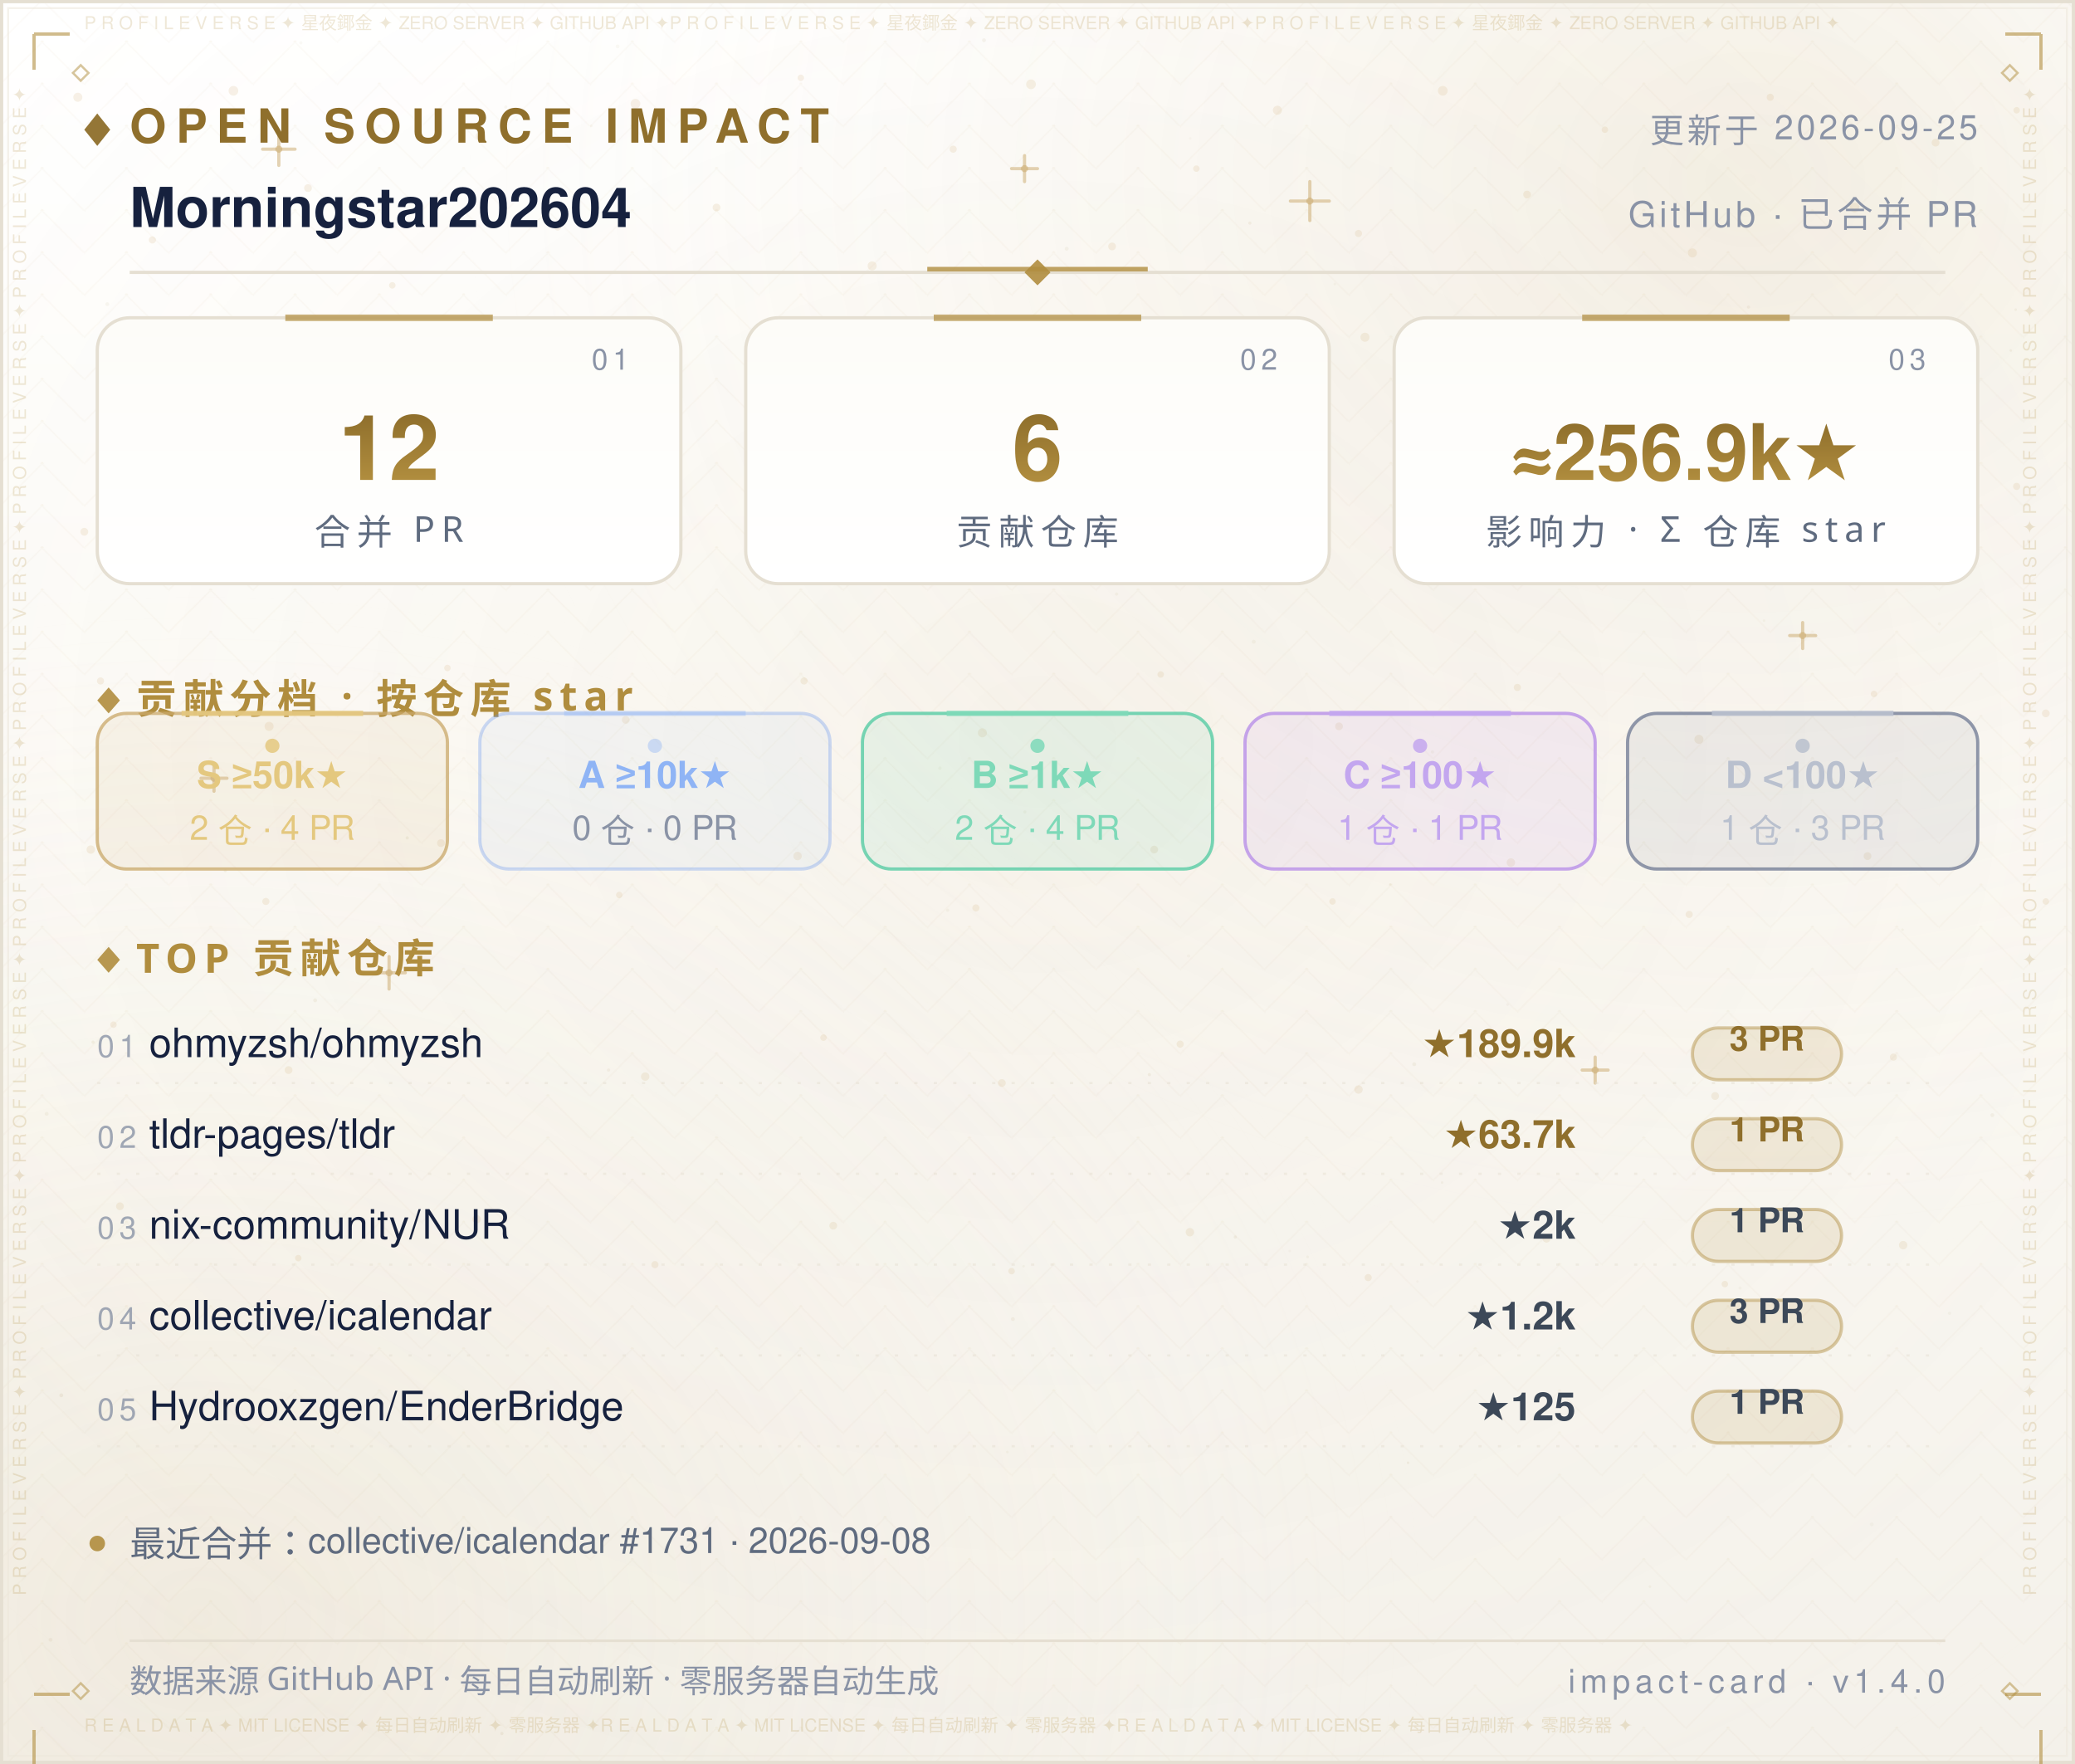
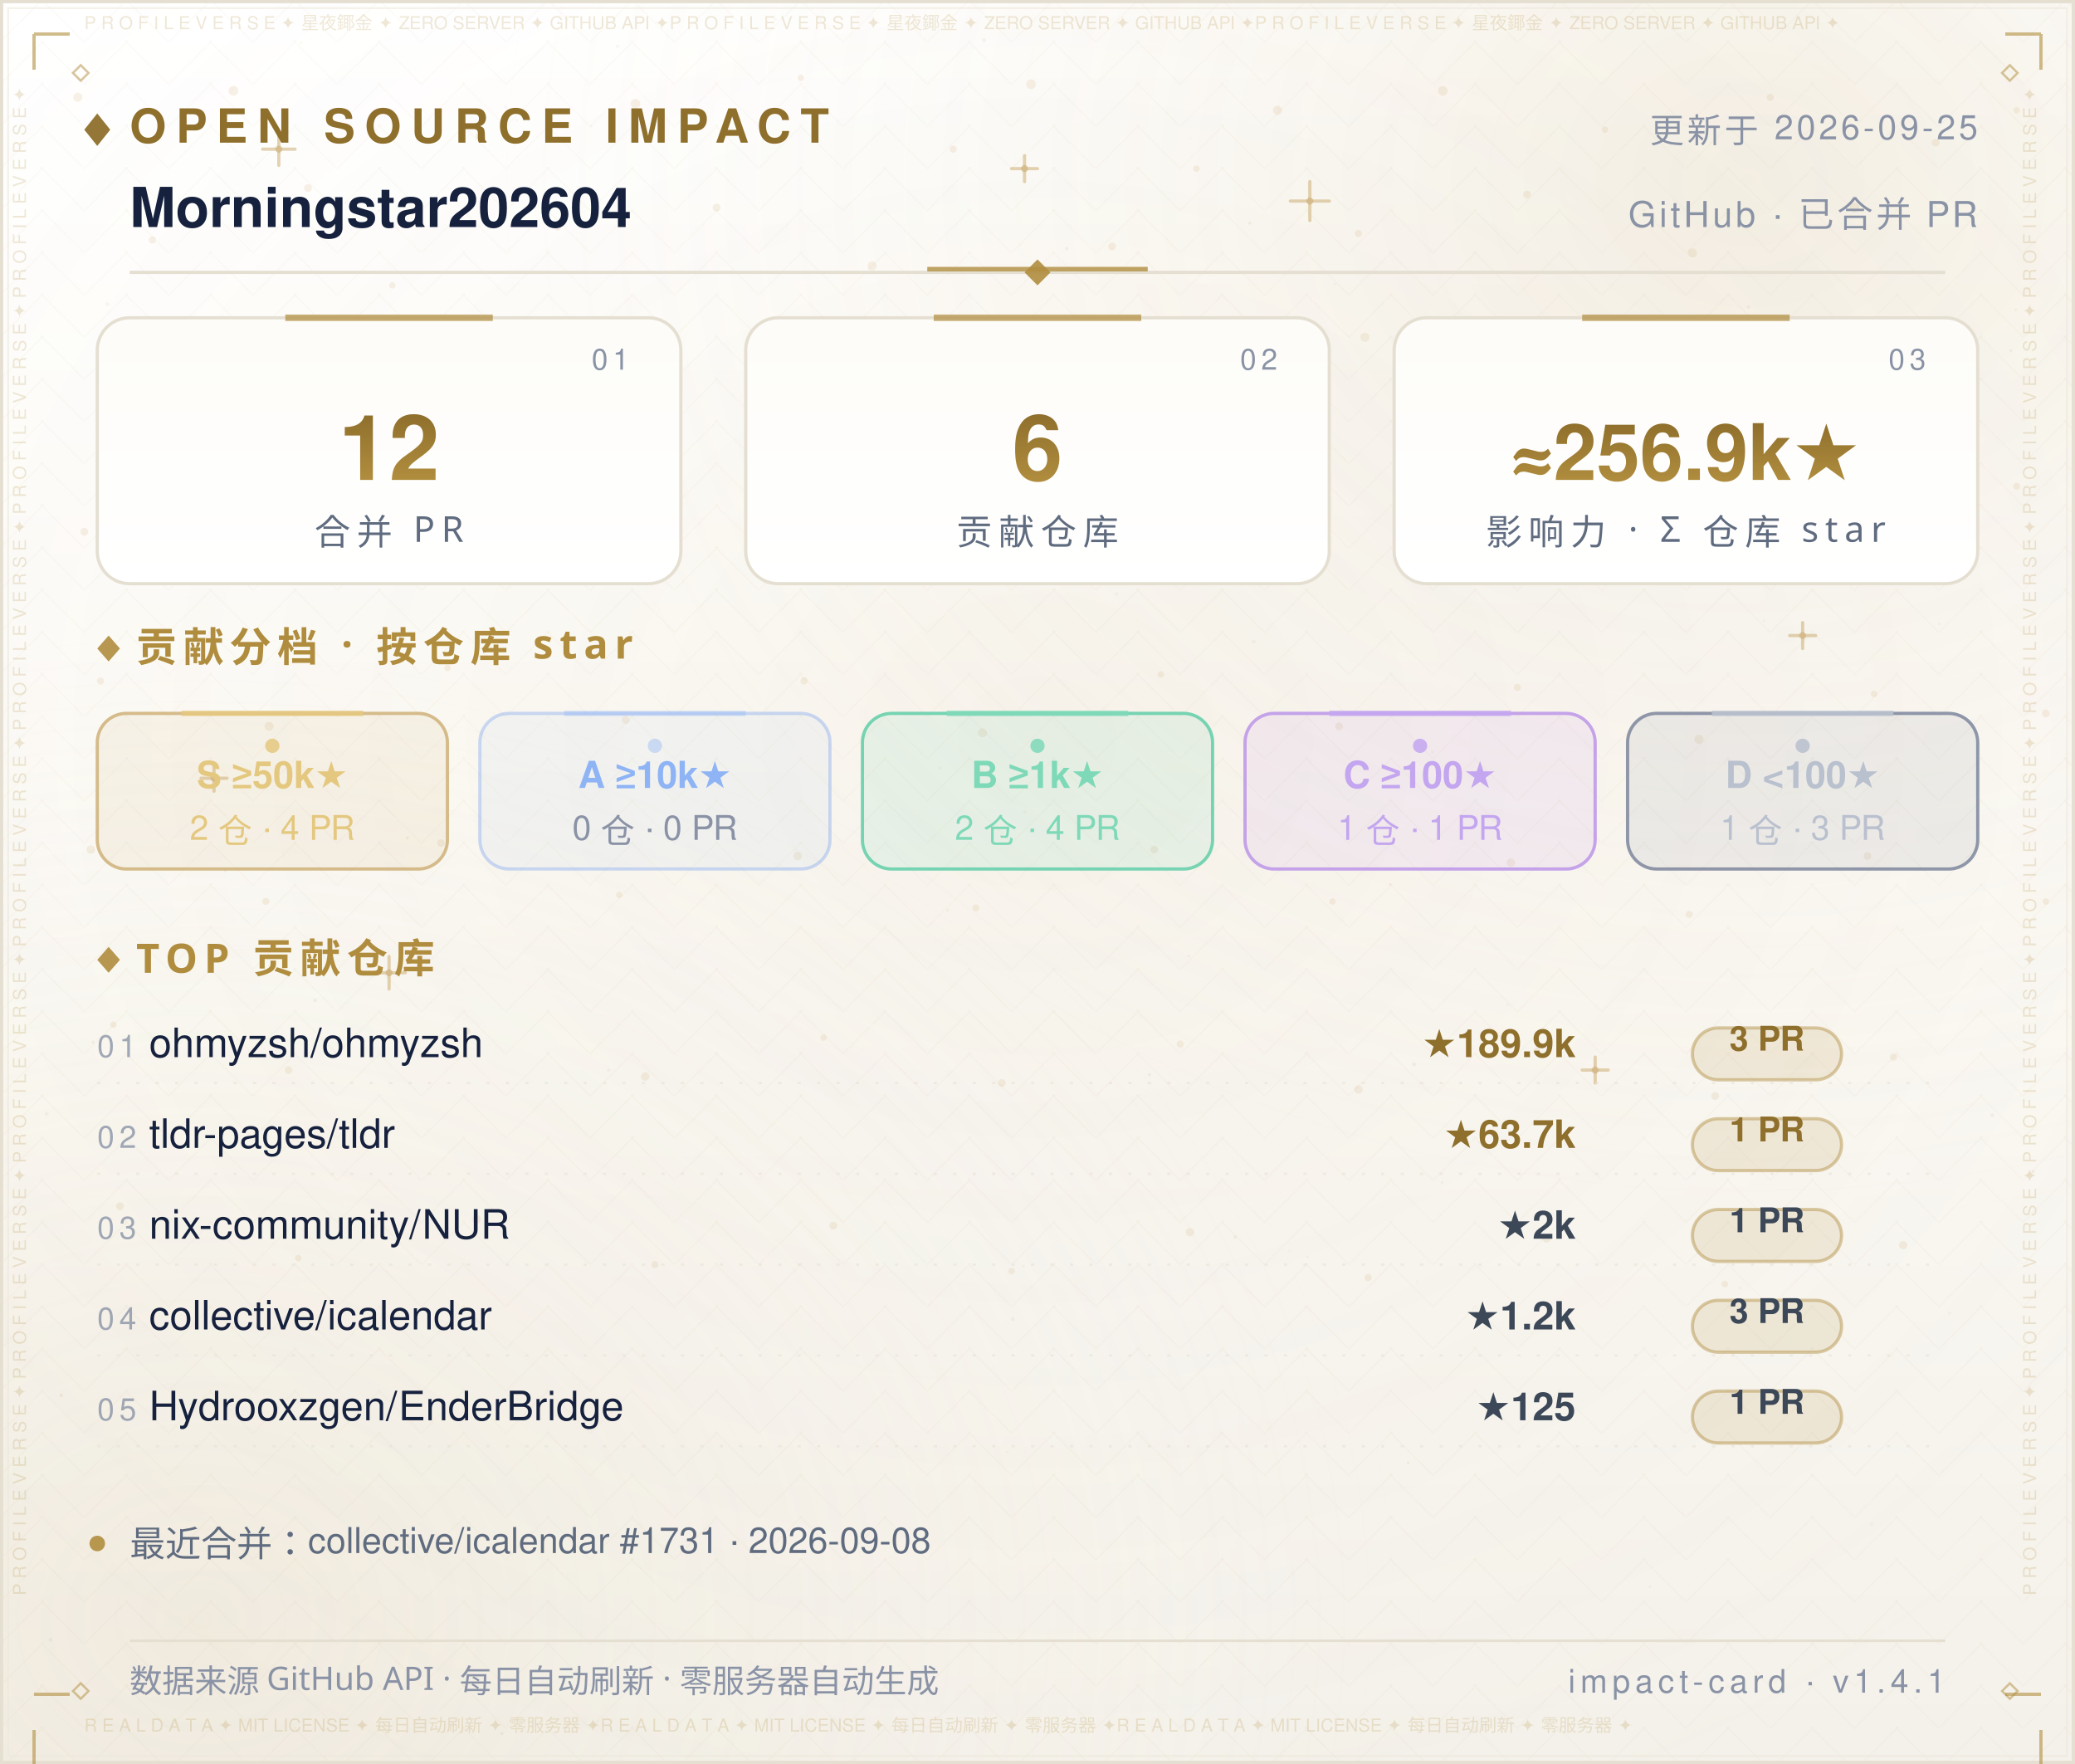
<svg xmlns="http://www.w3.org/2000/svg" width="640" height="544" viewBox="0 0 640 544" role="img" aria-label="Open Source Impact Card — Morningstar202604">
  <defs>
    <linearGradient id="bg" x1="0" y1="0" x2="0" y2="1">
      <stop offset="0" stop-color="#FFFFFF" />
      <stop offset="0.5" stop-color="#FBF9F4" />
      <stop offset="1" stop-color="#F4F1EA" />
    </linearGradient>
    <radialGradient id="nebG" cx="0.84" cy="0.10" r="0.62">
      <stop offset="0" stop-color="#B08D3E" stop-opacity="0.14" />
      <stop offset="1" stop-color="#FFFFFF" stop-opacity="0" />
    </radialGradient>
    <radialGradient id="nebB" cx="0.10" cy="0.92" r="0.60">
      <stop offset="0" stop-color="#DCCBA8" stop-opacity="0.2" />
      <stop offset="1" stop-color="#FFFFFF" stop-opacity="0" />
    </radialGradient>
    <radialGradient id="glow" cx="0.5" cy="0.42" r="0.72">
      <stop offset="0" stop-color="#B08D3E" stop-opacity="0.06" />
      <stop offset="1" stop-color="#FFFFFF" stop-opacity="0" />
    </radialGradient>
    <pattern id="fil1" width="26.0" height="13.0" patternUnits="userSpaceOnUse">
      <path d="M13.0 0 L26.0 13.0 L13.0 26.0 L0 13.0 Z" fill="none" stroke="#B08D3E" stroke-width="0.5" opacity="0.035" />
      <circle cx="13.0" cy="13.0" r="0.55" fill="#B08D3E" opacity="0.056" />
      <circle cx="0" cy="0" r="0.35" fill="#B08D3E" opacity="0.035" />
    </pattern>
  </defs>
  <rect width="640" height="544" fill="url(#bg)" />
  <rect width="640" height="544" fill="url(#nebG)" />
  <rect width="640" height="544" fill="url(#nebB)" />
  <rect width="640" height="544" fill="url(#glow)" />
  <rect width="640" height="544" fill="url(#fil1)" />
  <circle cx="24" cy="30" r="1.4" fill="#C9A86A" opacity="0.16" />
  <circle cx="47" cy="74" r="1.1" fill="#C9A86A" opacity="0.16" />
  <circle cx="72" cy="28" r="1.5" fill="#C9A86A" opacity="0.16" />
  <circle cx="95" cy="58" r="1.2" fill="#C9A86A" opacity="0.16" />
  <circle cx="121" cy="88" r="1" fill="#C9A86A" opacity="0.16" />
  <circle cx="148" cy="42" r="1.3" fill="#C9A86A" opacity="0.16" />
  <circle cx="172" cy="70" r="1.1" fill="#C9A86A" opacity="0.16" />
  <circle cx="196" cy="32" r="1.5" fill="#C9A86A" opacity="0.16" />
  <circle cx="221" cy="64" r="1.2" fill="#C9A86A" opacity="0.16" />
  <circle cx="247" cy="24" r="1" fill="#C9A86A" opacity="0.16" />
  <circle cx="269" cy="82" r="1.4" fill="#C9A86A" opacity="0.16" />
  <circle cx="294" cy="46" r="1.1" fill="#C9A86A" opacity="0.16" />
  <circle cx="318" cy="26" r="1.5" fill="#C9A86A" opacity="0.16" />
  <circle cx="343" cy="76" r="1.2" fill="#C9A86A" opacity="0.16" />
  <circle cx="369" cy="52" r="1" fill="#C9A86A" opacity="0.16" />
  <circle cx="394" cy="34" r="1.4" fill="#C9A86A" opacity="0.16" />
  <circle cx="419" cy="72" r="1.1" fill="#C9A86A" opacity="0.16" />
  <circle cx="445" cy="28" r="1.5" fill="#C9A86A" opacity="0.16" />
  <circle cx="471" cy="60" r="1.2" fill="#C9A86A" opacity="0.16" />
  <circle cx="495" cy="40" r="1" fill="#C9A86A" opacity="0.16" />
  <circle cx="522" cy="78" r="1.4" fill="#C9A86A" opacity="0.16" />
  <circle cx="546" cy="30" r="1.1" fill="#C9A86A" opacity="0.16" />
  <circle cx="572" cy="64" r="1.5" fill="#C9A86A" opacity="0.16" />
  <circle cx="597" cy="44" r="1.2" fill="#C9A86A" opacity="0.16" />
  <circle cx="622" cy="34" r="1" fill="#C9A86A" opacity="0.16" />
  <circle cx="34" cy="116" r="1" fill="#C9A86A" opacity="0.16" />
  <circle cx="88" cy="108" r="1.3" fill="#C9A86A" opacity="0.16" />
  <circle cx="141" cy="122" r="1.1" fill="#C9A86A" opacity="0.16" />
  <circle cx="197" cy="106" r="1.4" fill="#C9A86A" opacity="0.16" />
  <circle cx="252" cy="118" r="1" fill="#C9A86A" opacity="0.16" />
  <circle cx="307" cy="108" r="1.3" fill="#C9A86A" opacity="0.16" />
  <circle cx="364" cy="124" r="1.1" fill="#C9A86A" opacity="0.16" />
  <circle cx="421" cy="104" r="1.4" fill="#C9A86A" opacity="0.16" />
  <circle cx="478" cy="120" r="1" fill="#C9A86A" opacity="0.16" />
  <circle cx="536" cy="110" r="1.3" fill="#C9A86A" opacity="0.16" />
  <circle cx="596" cy="122" r="1.1" fill="#C9A86A" opacity="0.16" />
  <circle cx="26" cy="164" r="1.2" fill="#C9A86A" opacity="0.16" />
  <circle cx="79" cy="150" r="1" fill="#C9A86A" opacity="0.16" />
  <circle cx="131" cy="174" r="1.3" fill="#C9A86A" opacity="0.16" />
  <circle cx="186" cy="158" r="1.1" fill="#C9A86A" opacity="0.16" />
  <circle cx="240" cy="170" r="1.2" fill="#C9A86A" opacity="0.16" />
  <circle cx="296" cy="152" r="1" fill="#C9A86A" opacity="0.16" />
  <circle cx="351" cy="176" r="1.3" fill="#C9A86A" opacity="0.16" />
  <circle cx="406" cy="162" r="1.1" fill="#C9A86A" opacity="0.16" />
  <circle cx="462" cy="172" r="1.2" fill="#C9A86A" opacity="0.16" />
  <circle cx="518" cy="156" r="1" fill="#C9A86A" opacity="0.16" />
  <circle cx="574" cy="168" r="1.3" fill="#C9A86A" opacity="0.16" />
  <circle cx="622" cy="150" r="1.1" fill="#C9A86A" opacity="0.16" />
  <circle cx="31" cy="210" r="1.1" fill="#C9A86A" opacity="0.16" />
  <circle cx="83" cy="224" r="1.4" fill="#C9A86A" opacity="0.16" />
  <circle cx="138" cy="206" r="1" fill="#C9A86A" opacity="0.16" />
  <circle cx="193" cy="222" r="1.2" fill="#C9A86A" opacity="0.16" />
  <circle cx="248" cy="210" r="1.1" fill="#C9A86A" opacity="0.16" />
  <circle cx="303" cy="226" r="1.4" fill="#C9A86A" opacity="0.16" />
  <circle cx="358" cy="208" r="1" fill="#C9A86A" opacity="0.16" />
  <circle cx="413" cy="224" r="1.2" fill="#C9A86A" opacity="0.16" />
  <circle cx="468" cy="212" r="1.1" fill="#C9A86A" opacity="0.16" />
  <circle cx="524" cy="228" r="1.4" fill="#C9A86A" opacity="0.16" />
  <circle cx="578" cy="214" r="1" fill="#C9A86A" opacity="0.16" />
  <circle cx="631" cy="220" r="1.2" fill="#C9A86A" opacity="0.16" />
  <circle cx="28" cy="262" r="1.3" fill="#C9A86A" opacity="0.16" />
  <circle cx="82" cy="278" r="1.1" fill="#C9A86A" opacity="0.16" />
  <circle cx="136" cy="260" r="1.2" fill="#C9A86A" opacity="0.16" />
  <circle cx="191" cy="276" r="1" fill="#C9A86A" opacity="0.16" />
  <circle cx="246" cy="264" r="1.3" fill="#C9A86A" opacity="0.16" />
  <circle cx="301" cy="280" r="1.1" fill="#C9A86A" opacity="0.16" />
  <circle cx="356" cy="262" r="1.2" fill="#C9A86A" opacity="0.16" />
  <circle cx="411" cy="278" r="1" fill="#C9A86A" opacity="0.16" />
  <circle cx="466" cy="266" r="1.3" fill="#C9A86A" opacity="0.16" />
  <circle cx="521" cy="282" r="1.1" fill="#C9A86A" opacity="0.16" />
  <circle cx="576" cy="264" r="1.2" fill="#C9A86A" opacity="0.16" />
  <circle cx="631" cy="278" r="1" fill="#C9A86A" opacity="0.16" />
  <circle cx="35" cy="316" r="1" fill="#C9A86A" opacity="0.16" />
  <circle cx="89" cy="330" r="1.2" fill="#C9A86A" opacity="0.16" />
  <circle cx="144" cy="318" r="1.1" fill="#C9A86A" opacity="0.16" />
  <circle cx="199" cy="332" r="1.3" fill="#C9A86A" opacity="0.16" />
  <circle cx="254" cy="320" r="1" fill="#C9A86A" opacity="0.16" />
  <circle cx="309" cy="334" r="1.2" fill="#C9A86A" opacity="0.16" />
  <circle cx="364" cy="322" r="1.1" fill="#C9A86A" opacity="0.16" />
  <circle cx="419" cy="336" r="1.3" fill="#C9A86A" opacity="0.16" />
  <circle cx="474" cy="324" r="1" fill="#C9A86A" opacity="0.16" />
  <circle cx="529" cy="338" r="1.2" fill="#C9A86A" opacity="0.16" />
  <circle cx="584" cy="326" r="1.1" fill="#C9A86A" opacity="0.16" />
  <circle cx="37" cy="372" r="1.2" fill="#C9A86A" opacity="0.16" />
  <circle cx="92" cy="388" r="1" fill="#C9A86A" opacity="0.16" />
  <circle cx="147" cy="376" r="1.3" fill="#C9A86A" opacity="0.16" />
  <circle cx="202" cy="390" r="1.1" fill="#C9A86A" opacity="0.16" />
  <circle cx="257" cy="378" r="1.2" fill="#C9A86A" opacity="0.16" />
  <circle cx="312" cy="392" r="1" fill="#C9A86A" opacity="0.16" />
  <circle cx="367" cy="380" r="1.3" fill="#C9A86A" opacity="0.16" />
  <circle cx="422" cy="394" r="1.1" fill="#C9A86A" opacity="0.16" />
  <circle cx="477" cy="382" r="1.2" fill="#C9A86A" opacity="0.16" />
  <circle cx="532" cy="396" r="1" fill="#C9A86A" opacity="0.16" />
  <circle cx="587" cy="384" r="1.3" fill="#C9A86A" opacity="0.16" />
  <path d="M81.0 46.0 H91.0 M86.0 41.0 V51.0" stroke="#C9A86A" stroke-width="1" stroke-linecap="round" opacity="0.5" />
  <circle cx="86.0" cy="46.0" r="1.1" fill="#C9A86A" opacity="0.5" />
  <path d="M234.0 150.0 H242.0 M238.0 146.0 V154.0" stroke="#C9A86A" stroke-width="1" stroke-linecap="round" opacity="0.5" />
  <circle cx="238.0" cy="150.0" r="1.1" fill="#C9A86A" opacity="0.5" />
  <path d="M398.0 62.0 H410.0 M404.0 56.0 V68.0" stroke="#C9A86A" stroke-width="1" stroke-linecap="round" opacity="0.5" />
  <circle cx="404.0" cy="62.0" r="1.1" fill="#C9A86A" opacity="0.5" />
  <path d="M552.0 196.0 H560.0 M556.0 192.0 V200.0" stroke="#C9A86A" stroke-width="1" stroke-linecap="round" opacity="0.5" />
  <circle cx="556.0" cy="196.0" r="1.1" fill="#C9A86A" opacity="0.5" />
  <path d="M115.0 300.0 H125.0 M120.0 295.0 V305.0" stroke="#C9A86A" stroke-width="1" stroke-linecap="round" opacity="0.5" />
  <circle cx="120.0" cy="300.0" r="1.1" fill="#C9A86A" opacity="0.5" />
  <path d="M488.0 330.0 H496.0 M492.0 326.0 V334.0" stroke="#C9A86A" stroke-width="1" stroke-linecap="round" opacity="0.5" />
  <circle cx="492.0" cy="330.0" r="1.1" fill="#C9A86A" opacity="0.5" />
  <path d="M312.0 52.0 H320.0 M316.0 48.0 V56.0" stroke="#C9A86A" stroke-width="1" stroke-linecap="round" opacity="0.5" />
  <circle cx="316.0" cy="52.0" r="1.1" fill="#C9A86A" opacity="0.5" />
  <path d="M62.0 240.0 H70.0 M66.0 236.0 V244.0" stroke="#C9A86A" stroke-width="1" stroke-linecap="round" opacity="0.5" />
  <circle cx="66.0" cy="240.0" r="1.1" fill="#C9A86A" opacity="0.5" />
  <circle cx="15.6" cy="505.7" r="0.6" fill="#8F6F2C" opacity="0.067" />
  <circle cx="97.2" cy="308.5" r="0.6" fill="#8F6F2C" opacity="0.076" />
  <circle cx="538.1" cy="154.0" r="0.6" fill="#8F6F2C" opacity="0.057" />
  <circle cx="344.4" cy="183.2" r="0.5" fill="#8F6F2C" opacity="0.057" />
  <circle cx="159.4" cy="37.0" r="0.4" fill="#8F6F2C" opacity="0.048" />
  <circle cx="28.7" cy="321.4" r="0.5" fill="#8F6F2C" opacity="0.080" />
  <circle cx="209.8" cy="141.7" r="0.4" fill="#8F6F2C" opacity="0.060" />
  <circle cx="316.1" cy="250.4" r="0.5" fill="#8F6F2C" opacity="0.057" />
  <circle cx="590.8" cy="523.6" r="0.5" fill="#8F6F2C" opacity="0.037" />
  <circle cx="539.3" cy="94.7" r="0.5" fill="#8F6F2C" opacity="0.068" />
  <circle cx="385.5" cy="68.8" r="0.5" fill="#8F6F2C" opacity="0.076" />
  <circle cx="292.3" cy="280.7" r="0.5" fill="#8F6F2C" opacity="0.060" />
  <circle cx="536.7" cy="397.2" r="0.5" fill="#8F6F2C" opacity="0.046" />
  <circle cx="377.3" cy="161.2" r="0.4" fill="#8F6F2C" opacity="0.041" />
  <circle cx="92.8" cy="13.2" r="0.5" fill="#8F6F2C" opacity="0.044" />
  <circle cx="354.5" cy="331.4" r="0.5" fill="#8F6F2C" opacity="0.080" />
  <circle cx="310.7" cy="447.8" r="0.4" fill="#8F6F2C" opacity="0.054" />
  <circle cx="601.3" cy="405.0" r="0.5" fill="#8F6F2C" opacity="0.054" />
  <circle cx="18.9" cy="430.3" r="0.6" fill="#8F6F2C" opacity="0.085" />
  <circle cx="312.4" cy="406.8" r="0.6" fill="#8F6F2C" opacity="0.069" />
  <circle cx="239.2" cy="6.0" r="0.5" fill="#8F6F2C" opacity="0.036" />
  <circle cx="436.2" cy="328.2" r="0.6" fill="#8F6F2C" opacity="0.071" />
  <circle cx="329.0" cy="76.7" r="0.6" fill="#8F6F2C" opacity="0.063" />
  <circle cx="625.7" cy="166.9" r="0.5" fill="#8F6F2C" opacity="0.075" />
  <circle cx="428.8" cy="272.8" r="0.4" fill="#8F6F2C" opacity="0.065" />
  <circle cx="169.1" cy="106.6" r="0.4" fill="#8F6F2C" opacity="0.073" />
  <circle cx="586.8" cy="286.7" r="0.4" fill="#8F6F2C" opacity="0.060" />
  <circle cx="598.2" cy="192.4" r="0.5" fill="#8F6F2C" opacity="0.054" />
  <circle cx="289.9" cy="236.9" r="0.5" fill="#8F6F2C" opacity="0.053" />
  <circle cx="315.7" cy="390.5" r="0.4" fill="#8F6F2C" opacity="0.054" />
  <circle cx="154.8" cy="534.6" r="0.5" fill="#8F6F2C" opacity="0.080" />
  <circle cx="411.7" cy="87.6" r="0.4" fill="#8F6F2C" opacity="0.043" />
  <circle cx="465.0" cy="309.8" r="0.4" fill="#8F6F2C" opacity="0.048" />
  <circle cx="533.5" cy="235.8" r="0.5" fill="#8F6F2C" opacity="0.050" />
  <circle cx="621.7" cy="95.5" r="0.4" fill="#8F6F2C" opacity="0.064" />
  <circle cx="14.4" cy="343.5" r="0.6" fill="#8F6F2C" opacity="0.064" />
  <circle cx="68.9" cy="176.2" r="0.5" fill="#8F6F2C" opacity="0.076" />
  <circle cx="182.4" cy="38.8" r="0.4" fill="#8F6F2C" opacity="0.047" />
  <circle cx="125.6" cy="258.4" r="0.5" fill="#8F6F2C" opacity="0.081" />
  <circle cx="367.1" cy="42.7" r="0.4" fill="#8F6F2C" opacity="0.039" />
  <circle cx="441.5" cy="125.3" r="0.6" fill="#8F6F2C" opacity="0.085" />
  <circle cx="69.5" cy="268.5" r="0.5" fill="#8F6F2C" opacity="0.078" />
  <circle cx="627.1" cy="361.3" r="0.5" fill="#8F6F2C" opacity="0.081" />
  <circle cx="620.2" cy="108.1" r="0.4" fill="#8F6F2C" opacity="0.078" />
  <circle cx="508.9" cy="489.3" r="0.4" fill="#8F6F2C" opacity="0.055" />
  <circle cx="403.3" cy="387.6" r="0.4" fill="#8F6F2C" opacity="0.061" />
  <circle cx="381.0" cy="381.5" r="0.5" fill="#8F6F2C" opacity="0.078" />
  <circle cx="33.1" cy="93.8" r="0.6" fill="#8F6F2C" opacity="0.059" />
  <circle cx="249.8" cy="172.5" r="0.4" fill="#8F6F2C" opacity="0.066" />
  <circle cx="434.3" cy="451.1" r="0.4" fill="#8F6F2C" opacity="0.082" />
  <circle cx="437.2" cy="395.2" r="0.4" fill="#8F6F2C" opacity="0.040" />
  <circle cx="577.3" cy="470.1" r="0.6" fill="#8F6F2C" opacity="0.044" />
  <circle cx="366.6" cy="294.8" r="0.5" fill="#8F6F2C" opacity="0.044" />
  <circle cx="444.8" cy="364.7" r="0.4" fill="#8F6F2C" opacity="0.060" />
  <circle cx="316.6" cy="173.5" r="0.4" fill="#8F6F2C" opacity="0.076" />
  <circle cx="148.0" cy="108.5" r="0.5" fill="#8F6F2C" opacity="0.053" />
  <circle cx="326.4" cy="178.3" r="0.4" fill="#8F6F2C" opacity="0.054" />
  <circle cx="515.4" cy="44.7" r="0.4" fill="#8F6F2C" opacity="0.047" />
  <circle cx="182.8" cy="125.5" r="0.4" fill="#8F6F2C" opacity="0.039" />
  <circle cx="475.9" cy="147.8" r="0.4" fill="#8F6F2C" opacity="0.037" />
  <circle cx="441.8" cy="231.9" r="0.5" fill="#8F6F2C" opacity="0.057" />
  <circle cx="386.7" cy="197.9" r="0.6" fill="#8F6F2C" opacity="0.059" />
  <circle cx="303.5" cy="12.4" r="0.6" fill="#8F6F2C" opacity="0.074" />
  <circle cx="544.1" cy="191.4" r="0.4" fill="#8F6F2C" opacity="0.054" />
  <circle cx="156.0" cy="33.0" r="0.5" fill="#8F6F2C" opacity="0.051" />
  <circle cx="614.5" cy="343.9" r="0.6" fill="#8F6F2C" opacity="0.068" />
  <circle cx="397.8" cy="385.8" r="0.4" fill="#8F6F2C" opacity="0.042" />
  <circle cx="190.5" cy="14.3" r="0.6" fill="#8F6F2C" opacity="0.043" />
  <circle cx="483.0" cy="376.2" r="0.4" fill="#8F6F2C" opacity="0.085" />
  <circle cx="187.7" cy="330.0" r="0.5" fill="#8F6F2C" opacity="0.067" />
  <circle cx="290.3" cy="178.3" r="0.5" fill="#8F6F2C" opacity="0.068" />
  <circle cx="130.0" cy="117.8" r="0.4" fill="#8F6F2C" opacity="0.074" />
  <rect x="0.5" y="0.5" width="639" height="543" fill="none" stroke="#E5DFD2" stroke-width="1" />
  <rect x="2.5" y="2.5" width="635" height="539" fill="none" stroke="#EDE7DA" stroke-width="0.6" opacity="0.55" />
  <text x="26" y="9" font-family="'Segoe UI',Helvetica,Arial,'PingFang SC','Microsoft YaHei',sans-serif" font-size="5.5" fill="#B08D3E" opacity="0.2" textLength="588">P R O F I L E   V E R S E   ✦   星夜鎁金   ✦   ZERO SERVER   ✦   GITHUB API   ✦P R O F I L E   V E R S E   ✦   星夜鎁金   ✦   ZERO SERVER   ✦   GITHUB API   ✦P R O F I L E   V E R S E   ✦   星夜鎁金   ✦   ZERO SERVER   ✦   GITHUB API   ✦</text>
  <text x="26" y="534" font-family="'Segoe UI',Helvetica,Arial,'PingFang SC','Microsoft YaHei',sans-serif" font-size="5.5" fill="#B08D3E" opacity="0.2" textLength="588">R E A L   D A T A   ✦   MIT LICENSE   ✦   每日自动刷新   ✦   零服务器   ✦R E A L   D A T A   ✦   MIT LICENSE   ✦   每日自动刷新   ✦   零服务器   ✦R E A L   D A T A   ✦   MIT LICENSE   ✦   每日自动刷新   ✦   零服务器   ✦</text>
  <text x="8" y="492" font-family="'Segoe UI',Helvetica,Arial,'PingFang SC','Microsoft YaHei',sans-serif" font-size="5.5" fill="#B08D3E" opacity="0.2" transform="rotate(-90 8 492)">P R O F I L E   V E R S E   ✦   P R O F I L E   V E R S E   ✦   P R O F I L E   V E R S E   ✦   P R O F I L E   V E R S E   ✦   P R O F I L E   V E R S E   ✦   P R O F I L E   V E R S E   ✦   P R O F I L E   V E R S E   ✦   </text>
  <text x="628" y="492" font-family="'Segoe UI',Helvetica,Arial,'PingFang SC','Microsoft YaHei',sans-serif" font-size="5.5" fill="#B08D3E" opacity="0.2" transform="rotate(-90 628 492)">P R O F I L E   V E R S E   ✦   P R O F I L E   V E R S E   ✦   P R O F I L E   V E R S E   ✦   P R O F I L E   V E R S E   ✦   P R O F I L E   V E R S E   ✦   P R O F I L E   V E R S E   ✦   P R O F I L E   V E R S E   ✦   </text>
  <path d="M10.5 10.5 h11 M10.5 10.5 v11" fill="none" stroke="#B08D3E" stroke-width="1" opacity="0.6" />
  <path d="M618.5 10.5 h11 M629.5 10.5 v11" fill="none" stroke="#B08D3E" stroke-width="1" opacity="0.6" />
  <path d="M10.5 522.5 h11 M10.5 533.5 v11" fill="none" stroke="#B08D3E" stroke-width="1" opacity="0.6" />
  <path d="M618.5 522.5 h11 M629.5 533.5 v11" fill="none" stroke="#B08D3E" stroke-width="1" opacity="0.6" />
  <path d="M22.5 22.5 l2.4 -2.4 l2.4 2.4 l-2.4 2.4 z" fill="none" stroke="#B08D3E" stroke-width="0.7" opacity="0.5" />
  <path d="M617.5 22.5 l2.4 -2.4 l2.4 2.4 l-2.4 2.4 z" fill="none" stroke="#B08D3E" stroke-width="0.7" opacity="0.5" />
  <path d="M22.5 521.5 l2.4 -2.4 l2.4 2.4 l-2.4 2.4 z" fill="none" stroke="#B08D3E" stroke-width="0.7" opacity="0.5" />
  <path d="M617.5 521.5 l2.4 -2.4 l2.4 2.4 l-2.4 2.4 z" fill="none" stroke="#B08D3E" stroke-width="0.7" opacity="0.5" />
  <defs>
    <linearGradient id="gtimp" x1="0" y1="0" x2="0" y2="1">
      <stop offset="0" stop-color="#8F6F2C" />
      <stop offset="1" stop-color="#B08D3E" />
    </linearGradient>
    <linearGradient id="ppanel" x1="0" y1="0" x2="0" y2="1">
      <stop offset="0" stop-color="#FDFCF8" />
      <stop offset="1" stop-color="#FFFFFF" />
    </linearGradient>
  </defs>
  <path d="M26 40 l4 -5 l4 5 l-4 5 z" fill="#8F6F2C" opacity="0.95" />
  <text x="40" y="44" font-family="'Segoe UI',Helvetica,Arial,'PingFang SC','Microsoft YaHei',sans-serif" font-size="14.5" font-weight="700" letter-spacing="3" fill="#8F6F2C">OPEN SOURCE IMPACT</text>
  <text x="610" y="44" text-anchor="end" font-family="'Segoe UI',Helvetica,Arial,'PingFang SC','Microsoft YaHei',sans-serif" font-size="10.5" letter-spacing="1" fill="#8A93A6">更新于 2026-09-25</text>
  <text x="40" y="70" font-family="'Segoe UI',Helvetica,Arial,'PingFang SC','Microsoft YaHei',sans-serif" font-size="17" font-weight="600" fill="#16213E">Morningstar202604</text>
  <text x="610" y="70" text-anchor="end" font-family="'Segoe UI',Helvetica,Arial,'PingFang SC','Microsoft YaHei',sans-serif" font-size="11" letter-spacing="1" fill="#8A93A6">GitHub · 已合并 PR</text>
  <line x1="40" y1="84" x2="600" y2="84" stroke="#E5DFD2" stroke-width="1" />
  <line x1="286" y1="83" x2="354" y2="83" stroke="#B08D3E" stroke-width="1.4" opacity="0.8" />
  <path d="M320 80 l4 4 l-4 4 l-4 -4 z" fill="#B08D3E" opacity="0.9" />
  <rect x="30" y="98" width="180" height="82" rx="10" fill="url(#ppanel)" stroke="#E5DFD2" />
  <line x1="88" y1="98" x2="152" y2="98" stroke="#B08D3E" stroke-width="2" opacity="0.7" />
  <text x="194" y="114" text-anchor="end" font-family="'Segoe UI',Helvetica,Arial,sans-serif" font-size="9" letter-spacing="1.5" fill="#8A93A6">01</text>
  <text x="120" y="148" text-anchor="middle" font-family="'Segoe UI',Helvetica,Arial,sans-serif" font-size="28" font-weight="600" fill="url(#gtimp)">12</text>
  <text x="120" y="168" text-anchor="middle" font-family="'PingFang SC','Microsoft YaHei','Segoe UI',sans-serif" font-size="11" letter-spacing="2" fill="#5F6B7F">合并 PR</text>
  <rect x="230" y="98" width="180" height="82" rx="10" fill="url(#ppanel)" stroke="#E5DFD2" />
  <line x1="288" y1="98" x2="352" y2="98" stroke="#B08D3E" stroke-width="2" opacity="0.7" />
  <text x="394" y="114" text-anchor="end" font-family="'Segoe UI',Helvetica,Arial,sans-serif" font-size="9" letter-spacing="1.5" fill="#8A93A6">02</text>
  <text x="320" y="148" text-anchor="middle" font-family="'Segoe UI',Helvetica,Arial,sans-serif" font-size="28" font-weight="600" fill="url(#gtimp)">6</text>
  <text x="320" y="168" text-anchor="middle" font-family="'PingFang SC','Microsoft YaHei','Segoe UI',sans-serif" font-size="11" letter-spacing="2" fill="#5F6B7F">贡献仓库</text>
  <rect x="430" y="98" width="180" height="82" rx="10" fill="url(#ppanel)" stroke="#E5DFD2" />
  <line x1="488" y1="98" x2="552" y2="98" stroke="#B08D3E" stroke-width="2" opacity="0.7" />
  <text x="594" y="114" text-anchor="end" font-family="'Segoe UI',Helvetica,Arial,sans-serif" font-size="9" letter-spacing="1.5" fill="#8A93A6">03</text>
  <text x="520" y="148" text-anchor="middle" font-family="'Segoe UI',Helvetica,Arial,sans-serif" font-size="24" font-weight="600" fill="url(#gtimp)">≈256.9k★</text>
  <text x="520" y="168" text-anchor="middle" font-family="'PingFang SC','Microsoft YaHei','Segoe UI',sans-serif" font-size="11" letter-spacing="2" fill="#5F6B7F">影响力 · Σ 仓库 star</text>
-   <path d="M30 216 l3.5 -4 l3.5 4 l-3.5 4 z" fill="#B08D3E" opacity="0.9" />
-   <text x="42" y="220" font-family="'PingFang SC','Microsoft YaHei','Segoe UI',sans-serif" font-size="12.5" font-weight="600" letter-spacing="2" fill="#B08D3E">贡献分档 · 按仓库 star</text>
+   <path d="M30 200 l3.5 -4 l3.5 4 l-3.5 4 z" fill="#B08D3E" opacity="0.9" />
+   <text x="42" y="204" font-family="'PingFang SC','Microsoft YaHei','Segoe UI',sans-serif" font-size="12.5" font-weight="600" letter-spacing="2" fill="#B08D3E">贡献分档 · 按仓库 star</text>
  <rect x="30" y="220" width="108" height="48" rx="9" fill="#C9A86A" fill-opacity="0.1" stroke="#C9A86A" stroke-opacity="0.75" />
  <line x1="56" y1="220" x2="112" y2="220" stroke="#E4C87F" stroke-width="1.6" opacity="0.9" />
  <circle cx="84" cy="230" r="2.2" fill="#E4C87F" opacity="0.85" />
  <text x="84" y="243" text-anchor="middle" font-family="'Segoe UI',Helvetica,Arial,'PingFang SC','Microsoft YaHei',sans-serif" font-size="11.5" font-weight="700" fill="#E4C87F">S ≥50k★</text>
  <text x="84" y="259" text-anchor="middle" font-family="'Segoe UI',Helvetica,Arial,'PingFang SC','Microsoft YaHei',sans-serif" font-size="10.5" fill="#E4C87F">2 仓 · 4 PR</text>
  <rect x="148" y="220" width="108" height="48" rx="9" fill="#5B8DEF" fill-opacity="0.05" stroke="#5B8DEF" stroke-opacity="0.3" />
  <line x1="174" y1="220" x2="230" y2="220" stroke="#8FB4F5" stroke-width="1.6" opacity="0.35" />
  <circle cx="202" cy="230" r="2.2" fill="#8FB4F5" opacity="0.4" />
  <text x="202" y="243" text-anchor="middle" font-family="'Segoe UI',Helvetica,Arial,'PingFang SC','Microsoft YaHei',sans-serif" font-size="11.5" font-weight="700" fill="#8FB4F5">A ≥10k★</text>
  <text x="202" y="259" text-anchor="middle" font-family="'Segoe UI',Helvetica,Arial,'PingFang SC','Microsoft YaHei',sans-serif" font-size="10.5" fill="#8A93A6">0 仓 · 0 PR</text>
  <rect x="266" y="220" width="108" height="48" rx="9" fill="#4EC9A0" fill-opacity="0.1" stroke="#4EC9A0" stroke-opacity="0.75" />
  <line x1="292" y1="220" x2="348" y2="220" stroke="#7ED9B8" stroke-width="1.6" opacity="0.9" />
  <circle cx="320" cy="230" r="2.2" fill="#7ED9B8" opacity="0.85" />
  <text x="320" y="243" text-anchor="middle" font-family="'Segoe UI',Helvetica,Arial,'PingFang SC','Microsoft YaHei',sans-serif" font-size="11.5" font-weight="700" fill="#7ED9B8">B ≥1k★</text>
  <text x="320" y="259" text-anchor="middle" font-family="'Segoe UI',Helvetica,Arial,'PingFang SC','Microsoft YaHei',sans-serif" font-size="10.5" fill="#7ED9B8">2 仓 · 4 PR</text>
  <rect x="384" y="220" width="108" height="48" rx="9" fill="#B48AE8" fill-opacity="0.1" stroke="#B48AE8" stroke-opacity="0.75" />
  <line x1="410" y1="220" x2="466" y2="220" stroke="#C3A6EF" stroke-width="1.6" opacity="0.9" />
  <circle cx="438" cy="230" r="2.2" fill="#C3A6EF" opacity="0.85" />
  <text x="438" y="243" text-anchor="middle" font-family="'Segoe UI',Helvetica,Arial,'PingFang SC','Microsoft YaHei',sans-serif" font-size="11.5" font-weight="700" fill="#C3A6EF">C ≥100★</text>
  <text x="438" y="259" text-anchor="middle" font-family="'Segoe UI',Helvetica,Arial,'PingFang SC','Microsoft YaHei',sans-serif" font-size="10.5" fill="#C3A6EF">1 仓 · 1 PR</text>
  <rect x="502" y="220" width="108" height="48" rx="9" fill="#6E7893" fill-opacity="0.1" stroke="#6E7893" stroke-opacity="0.75" />
  <line x1="528" y1="220" x2="584" y2="220" stroke="#B9C0CE" stroke-width="1.6" opacity="0.9" />
  <circle cx="556" cy="230" r="2.2" fill="#B9C0CE" opacity="0.85" />
  <text x="556" y="243" text-anchor="middle" font-family="'Segoe UI',Helvetica,Arial,'PingFang SC','Microsoft YaHei',sans-serif" font-size="11.5" font-weight="700" fill="#B9C0CE">D &lt;100★</text>
  <text x="556" y="259" text-anchor="middle" font-family="'Segoe UI',Helvetica,Arial,'PingFang SC','Microsoft YaHei',sans-serif" font-size="10.5" fill="#B9C0CE">1 仓 · 3 PR</text>
  <path d="M30 296 l3.5 -4 l3.5 4 l-3.5 4 z" fill="#B08D3E" opacity="0.9" />
  <text x="42" y="300" font-family="'PingFang SC','Microsoft YaHei','Segoe UI',sans-serif" font-size="12.5" font-weight="600" letter-spacing="2" fill="#B08D3E">TOP 贡献仓库</text>
  <text x="30" y="326" font-family="'Segoe UI',Helvetica,Arial,'PingFang SC','Microsoft YaHei',sans-serif" font-size="9.5" letter-spacing="1.5" fill="#8A93A6" opacity="0.8">01</text>
  <text x="46" y="326" font-family="'Segoe UI',Helvetica,Arial,'PingFang SC','Microsoft YaHei',sans-serif" font-size="12.5" fill="#16213E">ohmyzsh/ohmyzsh</text>
  <rect x="522" y="317" width="46" height="16" rx="8" fill="#B08D3E" fill-opacity="0.14" stroke="#B08D3E" stroke-opacity="0.45" />
  <text x="545" y="324" text-anchor="middle" font-family="'Segoe UI',Helvetica,Arial,'PingFang SC','Microsoft YaHei',sans-serif" font-size="10.5" font-weight="600" fill="#8F6F2C">3 PR</text>
  <text x="486" y="326" text-anchor="end" font-family="'Segoe UI',Helvetica,Arial,'PingFang SC','Microsoft YaHei',sans-serif" font-size="12" font-weight="600" fill="#8F6F2C">★189.9k</text>
  <line x1="30" y1="334" x2="600" y2="334" stroke="#E5DFD2" stroke-width="0.7" stroke-dasharray="1 5" opacity="0.5" />
  <text x="30" y="354" font-family="'Segoe UI',Helvetica,Arial,'PingFang SC','Microsoft YaHei',sans-serif" font-size="9.5" letter-spacing="1.5" fill="#8A93A6" opacity="0.8">02</text>
  <text x="46" y="354" font-family="'Segoe UI',Helvetica,Arial,'PingFang SC','Microsoft YaHei',sans-serif" font-size="12.5" fill="#16213E">tldr-pages/tldr</text>
  <rect x="522" y="345" width="46" height="16" rx="8" fill="#B08D3E" fill-opacity="0.14" stroke="#B08D3E" stroke-opacity="0.45" />
  <text x="545" y="352" text-anchor="middle" font-family="'Segoe UI',Helvetica,Arial,'PingFang SC','Microsoft YaHei',sans-serif" font-size="10.5" font-weight="600" fill="#8F6F2C">1 PR</text>
  <text x="486" y="354" text-anchor="end" font-family="'Segoe UI',Helvetica,Arial,'PingFang SC','Microsoft YaHei',sans-serif" font-size="12" font-weight="600" fill="#8F6F2C">★63.7k</text>
  <line x1="30" y1="362" x2="600" y2="362" stroke="#E5DFD2" stroke-width="0.7" stroke-dasharray="1 5" opacity="0.5" />
  <text x="30" y="382" font-family="'Segoe UI',Helvetica,Arial,'PingFang SC','Microsoft YaHei',sans-serif" font-size="9.5" letter-spacing="1.5" fill="#8A93A6" opacity="0.8">03</text>
  <text x="46" y="382" font-family="'Segoe UI',Helvetica,Arial,'PingFang SC','Microsoft YaHei',sans-serif" font-size="12.5" fill="#16213E">nix-community/NUR</text>
  <rect x="522" y="373" width="46" height="16" rx="8" fill="#B08D3E" fill-opacity="0.14" stroke="#B08D3E" stroke-opacity="0.45" />
  <text x="545" y="380" text-anchor="middle" font-family="'Segoe UI',Helvetica,Arial,'PingFang SC','Microsoft YaHei',sans-serif" font-size="10.5" font-weight="600" fill="#3C4858">1 PR</text>
  <text x="486" y="382" text-anchor="end" font-family="'Segoe UI',Helvetica,Arial,'PingFang SC','Microsoft YaHei',sans-serif" font-size="12" font-weight="600" fill="#3C4858">★2k</text>
  <line x1="30" y1="390" x2="600" y2="390" stroke="#E5DFD2" stroke-width="0.7" stroke-dasharray="1 5" opacity="0.5" />
  <text x="30" y="410" font-family="'Segoe UI',Helvetica,Arial,'PingFang SC','Microsoft YaHei',sans-serif" font-size="9.5" letter-spacing="1.5" fill="#8A93A6" opacity="0.8">04</text>
  <text x="46" y="410" font-family="'Segoe UI',Helvetica,Arial,'PingFang SC','Microsoft YaHei',sans-serif" font-size="12.5" fill="#16213E">collective/icalendar</text>
  <rect x="522" y="401" width="46" height="16" rx="8" fill="#B08D3E" fill-opacity="0.14" stroke="#B08D3E" stroke-opacity="0.45" />
  <text x="545" y="408" text-anchor="middle" font-family="'Segoe UI',Helvetica,Arial,'PingFang SC','Microsoft YaHei',sans-serif" font-size="10.5" font-weight="600" fill="#3C4858">3 PR</text>
  <text x="486" y="410" text-anchor="end" font-family="'Segoe UI',Helvetica,Arial,'PingFang SC','Microsoft YaHei',sans-serif" font-size="12" font-weight="600" fill="#3C4858">★1.2k</text>
  <line x1="30" y1="418" x2="600" y2="418" stroke="#E5DFD2" stroke-width="0.7" stroke-dasharray="1 5" opacity="0.5" />
  <text x="30" y="438" font-family="'Segoe UI',Helvetica,Arial,'PingFang SC','Microsoft YaHei',sans-serif" font-size="9.5" letter-spacing="1.5" fill="#8A93A6" opacity="0.8">05</text>
  <text x="46" y="438" font-family="'Segoe UI',Helvetica,Arial,'PingFang SC','Microsoft YaHei',sans-serif" font-size="12.5" fill="#16213E">Hydrooxzgen/EnderBridge</text>
  <rect x="522" y="429" width="46" height="16" rx="8" fill="#B08D3E" fill-opacity="0.14" stroke="#B08D3E" stroke-opacity="0.45" />
  <text x="545" y="436" text-anchor="middle" font-family="'Segoe UI',Helvetica,Arial,'PingFang SC','Microsoft YaHei',sans-serif" font-size="10.5" font-weight="600" fill="#3C4858">1 PR</text>
  <text x="486" y="438" text-anchor="end" font-family="'Segoe UI',Helvetica,Arial,'PingFang SC','Microsoft YaHei',sans-serif" font-size="12" font-weight="600" fill="#3C4858">★125</text>
  <line x1="30" y1="446" x2="600" y2="446" stroke="#E5DFD2" stroke-width="0.7" stroke-dasharray="1 5" opacity="0.5" />
  <circle cx="30" cy="476" r="2.4" fill="#B08D3E" opacity="0.9" />
  <text x="40" y="480" font-family="'Segoe UI',Helvetica,Arial,'PingFang SC','Microsoft YaHei',sans-serif" font-size="11" fill="#5F6B7F">最近合并：collective/icalendar #1731 · 2026-09-08</text>
  <line x1="40" y1="506" x2="600" y2="506" stroke="#E5DFD2" stroke-width="0.8" />
  <text x="40" y="522" font-family="'PingFang SC','Microsoft YaHei','Segoe UI',sans-serif" font-size="10" fill="#8A93A6">数据来源 GitHub API · 每日自动刷新 · 零服务器自动生成</text>
-   <text x="600" y="522" text-anchor="end" font-family="'Segoe UI',Helvetica,Arial,sans-serif" font-size="10" letter-spacing="1.5" fill="#8A93A6">impact-card · v1.4.0</text>
+   <text x="600" y="522" text-anchor="end" font-family="'Segoe UI',Helvetica,Arial,sans-serif" font-size="10" letter-spacing="1.5" fill="#8A93A6">impact-card · v1.4.1</text>
</svg>
